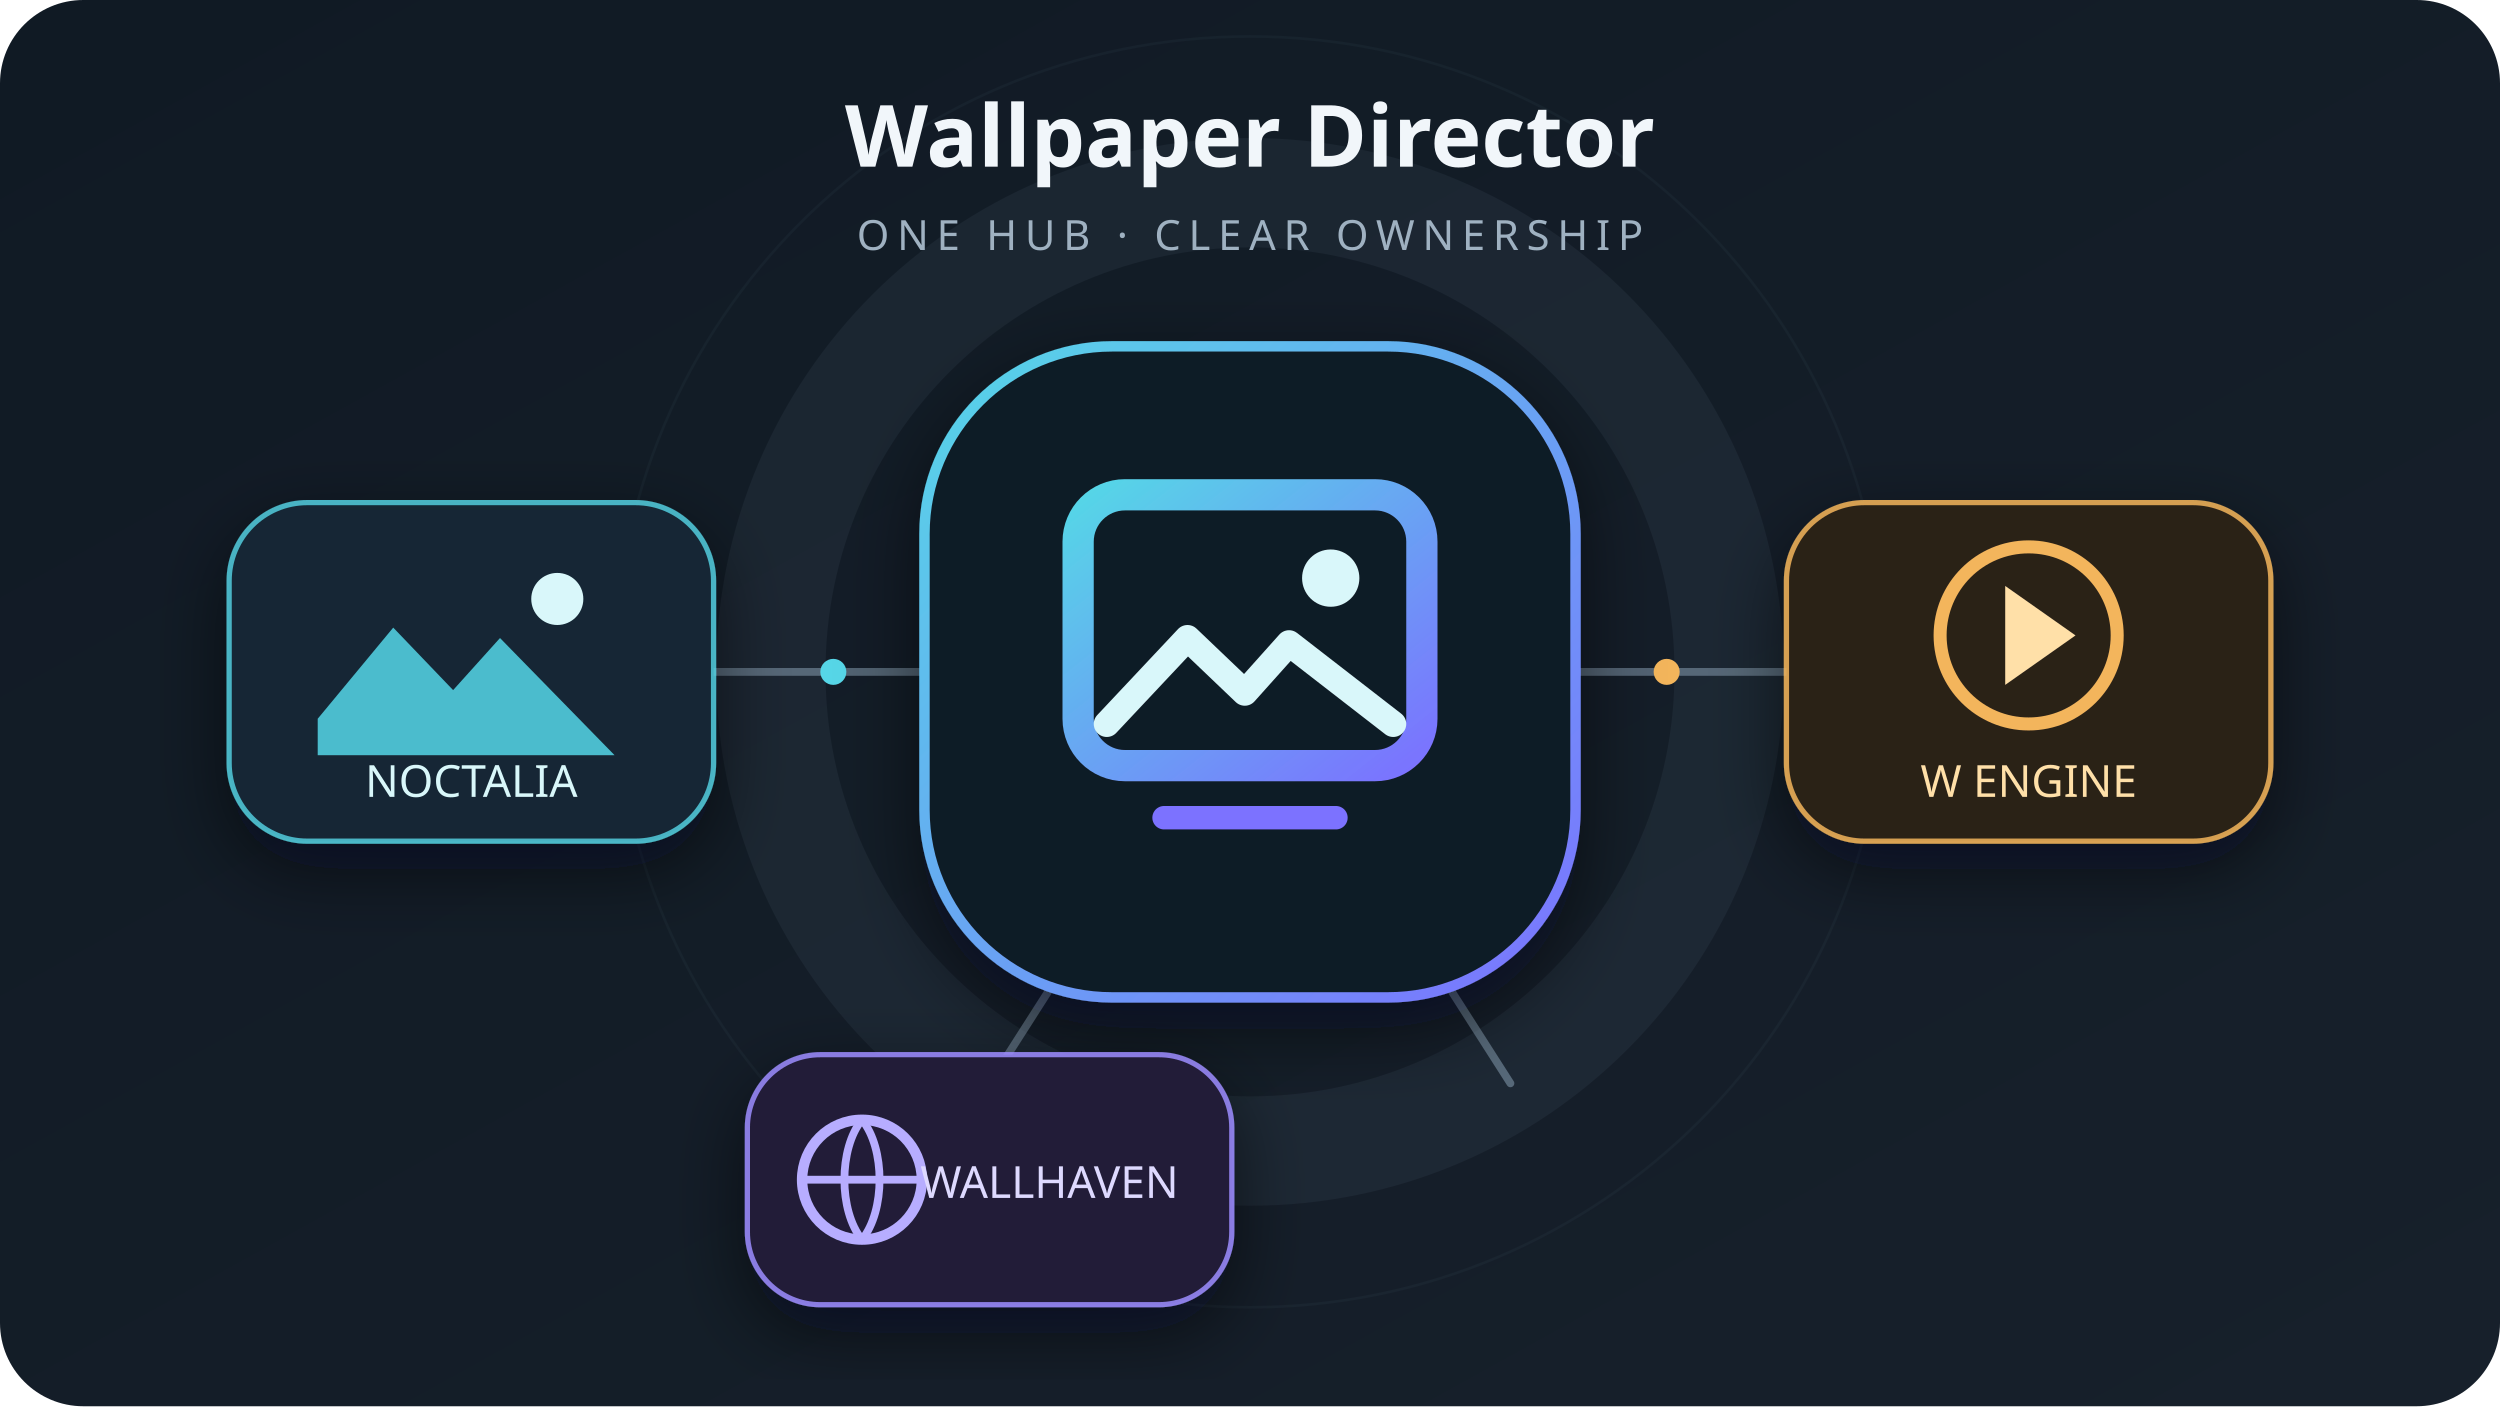
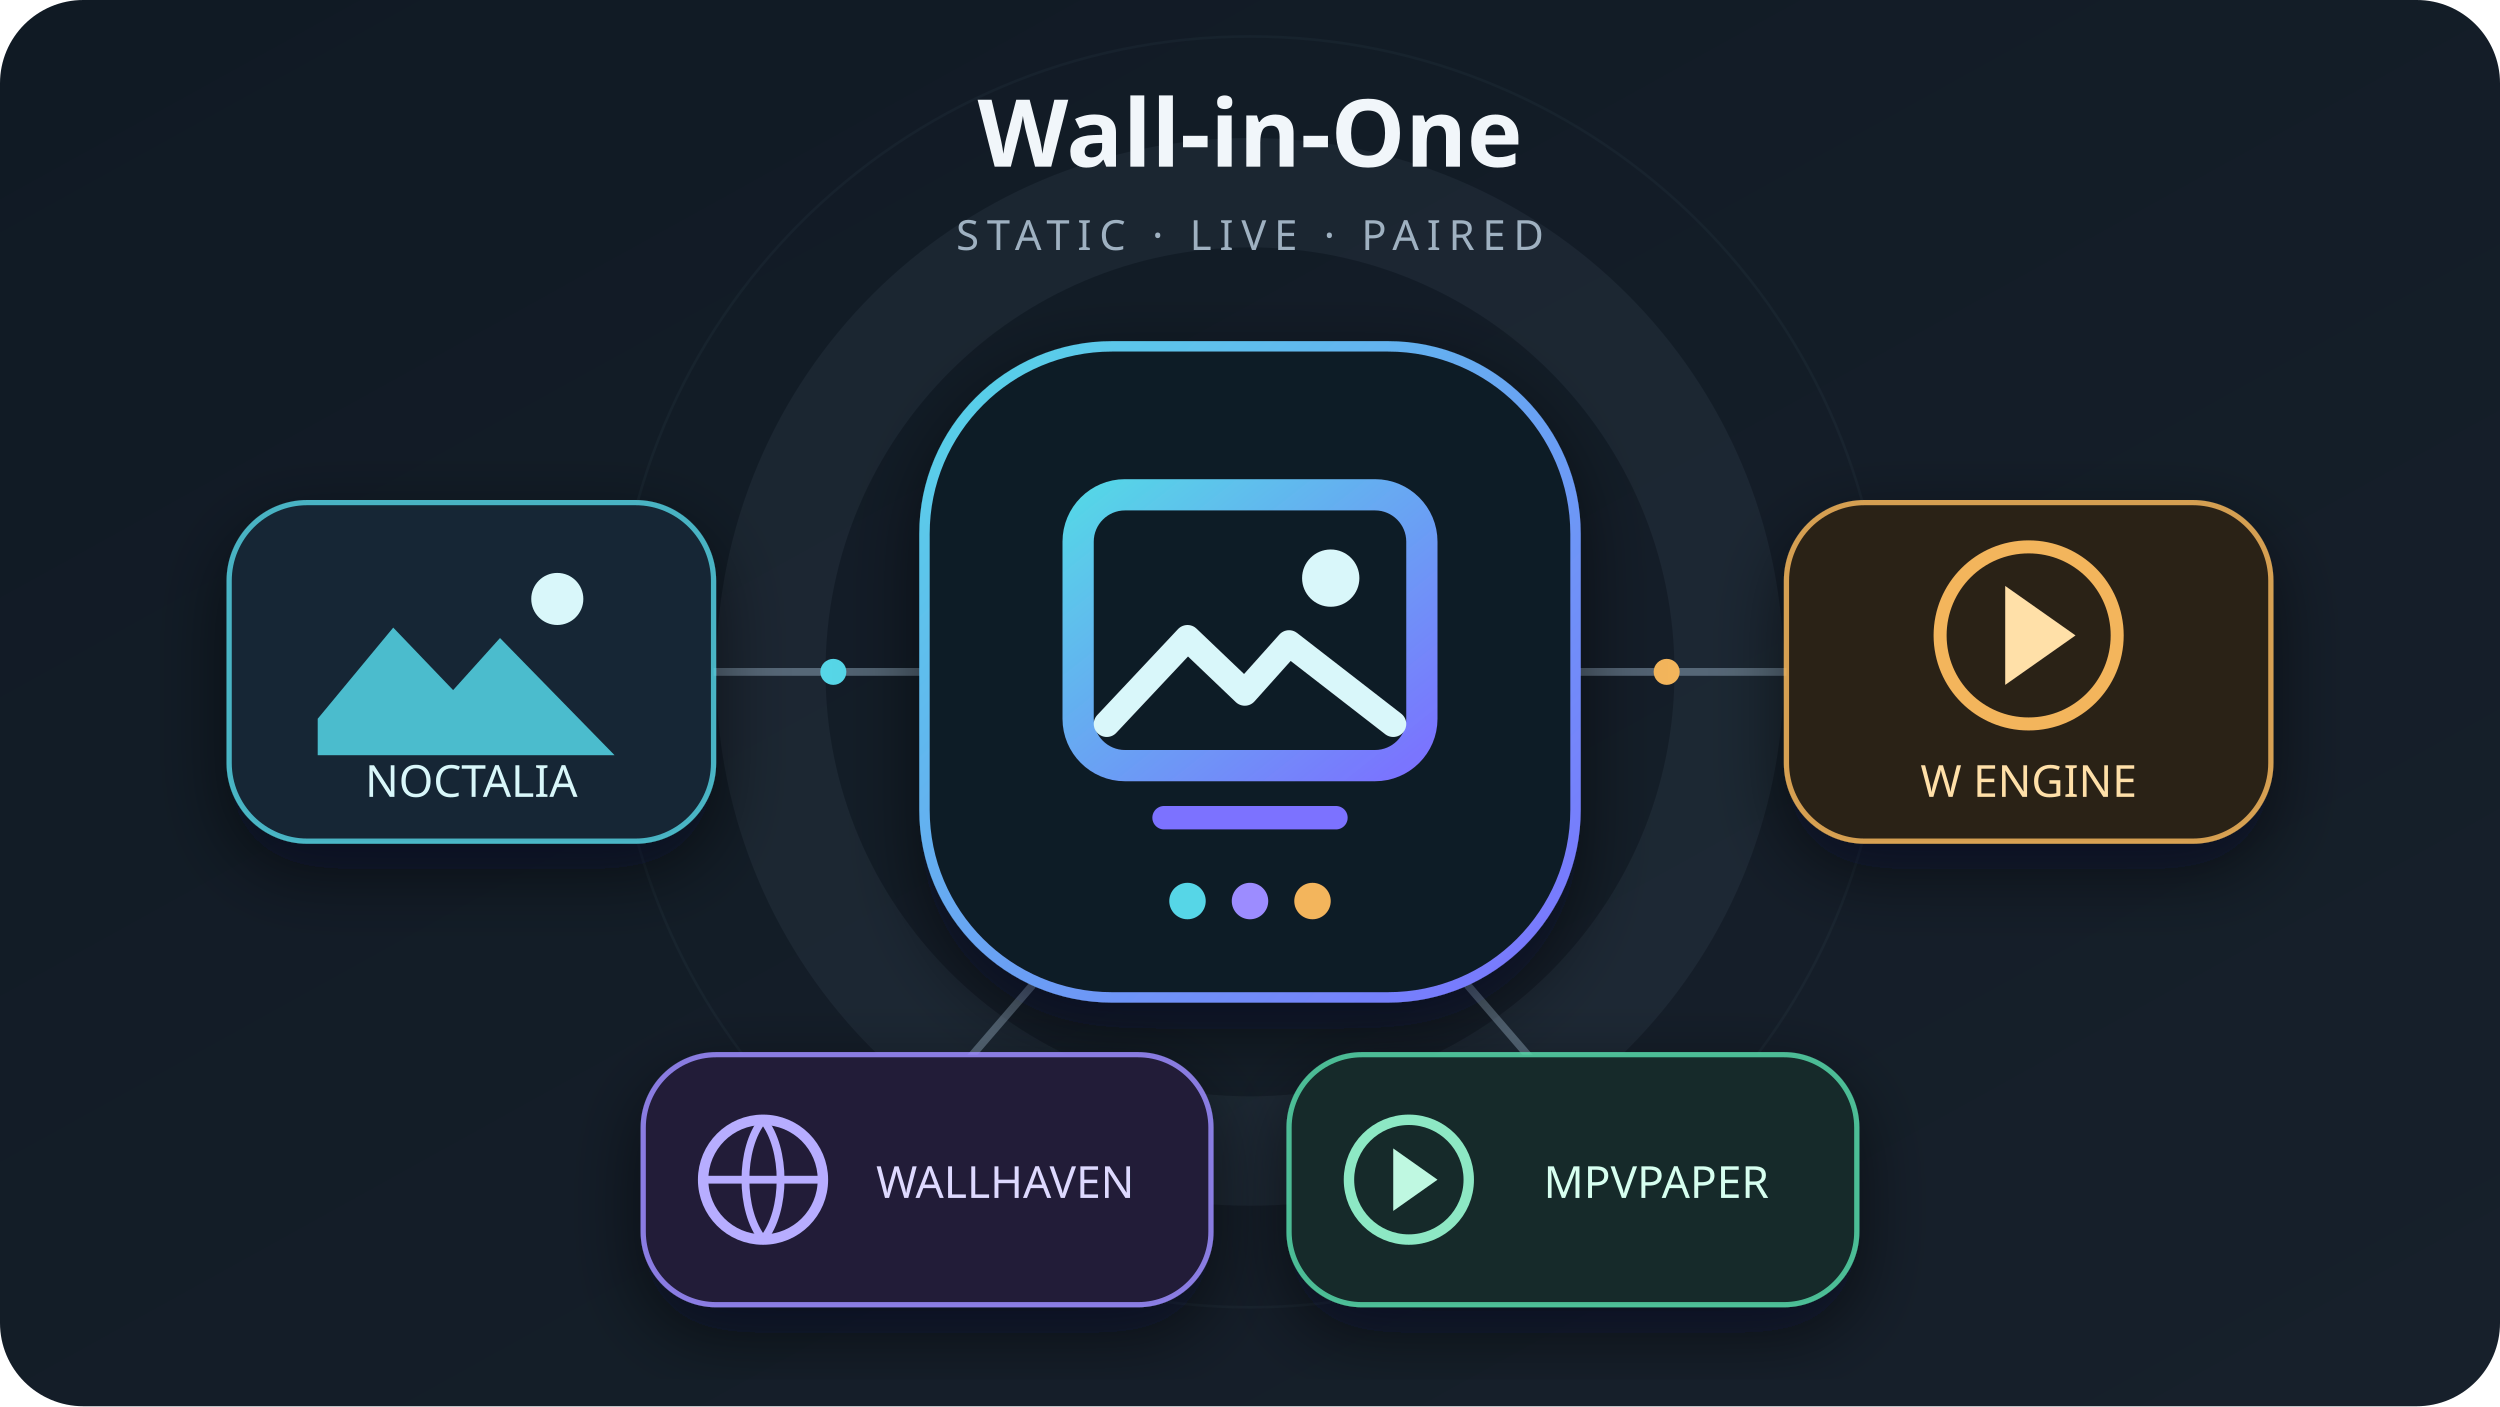
<svg xmlns="http://www.w3.org/2000/svg" width="960" height="540" viewBox="0 0 960 540">
  <defs>
    <linearGradient id="bg" x1="0" y1="0" x2="1" y2="1">
      <stop offset="0" stop-color="#101a24" />
      <stop offset="1" stop-color="#17202b" />
    </linearGradient>
    <linearGradient id="hub" x1="0" y1="0" x2="1" y2="1">
      <stop offset="0" stop-color="#56d6e7" />
      <stop offset="1" stop-color="#7b72ff" />
    </linearGradient>
    <filter id="shadow" x="-30%" y="-30%" width="160%" height="160%">
      <feDropShadow dx="0" dy="10" stdDeviation="14" flood-color="#03070c" flood-opacity=".55" />
    </filter>
  </defs>
  <rect width="960" height="540" rx="32" fill="url(#bg)" />
  <circle cx="480" cy="258" r="184" fill="none" stroke="#88a1b8" stroke-opacity=".08" stroke-width="42" />
  <circle cx="480" cy="258" r="244" fill="none" stroke="#88a1b8" stroke-opacity=".05" stroke-width="1" />
-   <path d="M371 258H270M589 258h101M426 344l-46 72M534 344l46 72" fill="none" stroke="#91a9bd" stroke-opacity=".5" stroke-width="3" stroke-linecap="round" />
+   <path d="M371 258H270M589 258h101M426 344l-62 72M534 344l62 72" fill="none" stroke="#91a9bd" stroke-opacity=".5" stroke-width="3" stroke-linecap="round" />
  <circle cx="320" cy="258" r="5" fill="#56d6e7" />
  <circle cx="640" cy="258" r="5" fill="#f3b55b" />
  <g filter="url(#shadow)">
    <rect x="355" y="133" width="250" height="250" rx="72" fill="#111b25" stroke="url(#hub)" stroke-width="4" />
    <rect x="414" y="190" width="132" height="104" rx="18" fill="none" stroke="url(#hub)" stroke-width="12" />
    <path d="M425 278l31-33 22 21 17-19 40 31" fill="none" stroke="#d9f7fa" stroke-width="10" stroke-linecap="round" stroke-linejoin="round" />
    <circle cx="511" cy="222" r="11" fill="#d9f7fa" />
    <path d="M447 314h66" stroke="#7b72ff" stroke-width="9" stroke-linecap="round" />
+     <circle cx="456" cy="346" r="7" fill="#56d6e7" />
+     <circle cx="480" cy="346" r="7" fill="#9c8cff" />
+     <circle cx="504" cy="346" r="7" fill="#f3b55b" />
  </g>
  <g filter="url(#shadow)">
    <rect x="88" y="193" width="186" height="130" rx="30" fill="#142735" stroke="#56d6e7" stroke-opacity=".8" stroke-width="2" />
    <path d="M122 276l29-35 23 24 18-20 44 45H122z" fill="#56d6e7" fill-opacity=".85" />
    <circle cx="214" cy="230" r="10" fill="#d9f7fa" />
    <text x="181" y="306" fill="#d9f7fa" font-family="sans-serif" font-size="17" text-anchor="middle">NOCTALIA</text>
  </g>
  <g filter="url(#shadow)">
    <rect x="686" y="193" width="186" height="130" rx="30" fill="#2a2219" stroke="#f3b55b" stroke-opacity=".85" stroke-width="2" />
    <circle cx="779" cy="244" r="34" fill="none" stroke="#f3b55b" stroke-width="5" />
    <path d="M770 225l27 19-27 19z" fill="#ffe0a8" />
    <text x="779" y="306" fill="#ffe0a8" font-family="sans-serif" font-size="17" text-anchor="middle">W ENGINE</text>
  </g>
  <g filter="url(#shadow)">
-     <rect x="287" y="405" width="186" height="96" rx="28" fill="#211d37" stroke="#9c8cff" stroke-opacity=".85" stroke-width="2" />
-     <circle cx="331" cy="453" r="23" fill="none" stroke="#b7adff" stroke-width="4" />
-     <path d="M309 453h44M331 430c9 11 9 35 0 46M331 430c-9 11-9 35 0 46" fill="none" stroke="#b7adff" stroke-width="3" />
-     <text x="403" y="460" fill="#ded9ff" font-family="sans-serif" font-size="17" text-anchor="middle">WALLHAVEN</text>
+     <rect x="247" y="405" width="218" height="96" rx="28" fill="#211d37" stroke="#9c8cff" stroke-opacity=".85" stroke-width="2" />
+     <circle cx="293" cy="453" r="23" fill="none" stroke="#b7adff" stroke-width="4" />
+     <path d="M271 453h44M293 430c9 11 9 35 0 46M293 430c-9 11-9 35 0 46" fill="none" stroke="#b7adff" stroke-width="3" />
+     <text x="386" y="460" fill="#ded9ff" font-family="sans-serif" font-size="17" text-anchor="middle">WALLHAVEN</text>
  </g>
-   <text x="480" y="64" fill="#f1f6fa" font-family="sans-serif" font-size="33" font-weight="700" text-anchor="middle">Wallpaper Director</text>
-   <text x="480" y="96" fill="#9fb1c1" font-family="sans-serif" font-size="16" text-anchor="middle" letter-spacing="3">ONE HUB · CLEAR OWNERSHIP</text>
+   <g filter="url(#shadow)">
+     <rect x="495" y="405" width="218" height="96" rx="28" fill="#142b29" stroke="#56d6a8" stroke-opacity=".85" stroke-width="2" />
+     <circle cx="541" cy="453" r="23" fill="none" stroke="#8de8c4" stroke-width="4" />
+     <path d="M535 441l17 12-17 12z" fill="#bff8e1" />
+     <text x="636" y="460" fill="#d7fff0" font-family="sans-serif" font-size="17" text-anchor="middle">MPVPAPER</text>
+   </g>
+   <text x="480" y="64" fill="#f1f6fa" font-family="sans-serif" font-size="36" font-weight="700" text-anchor="middle">Wall-in-One</text>
+   <text x="480" y="96" fill="#9fb1c1" font-family="sans-serif" font-size="16" text-anchor="middle" letter-spacing="3">STATIC · LIVE · PAIRED</text>
</svg>
